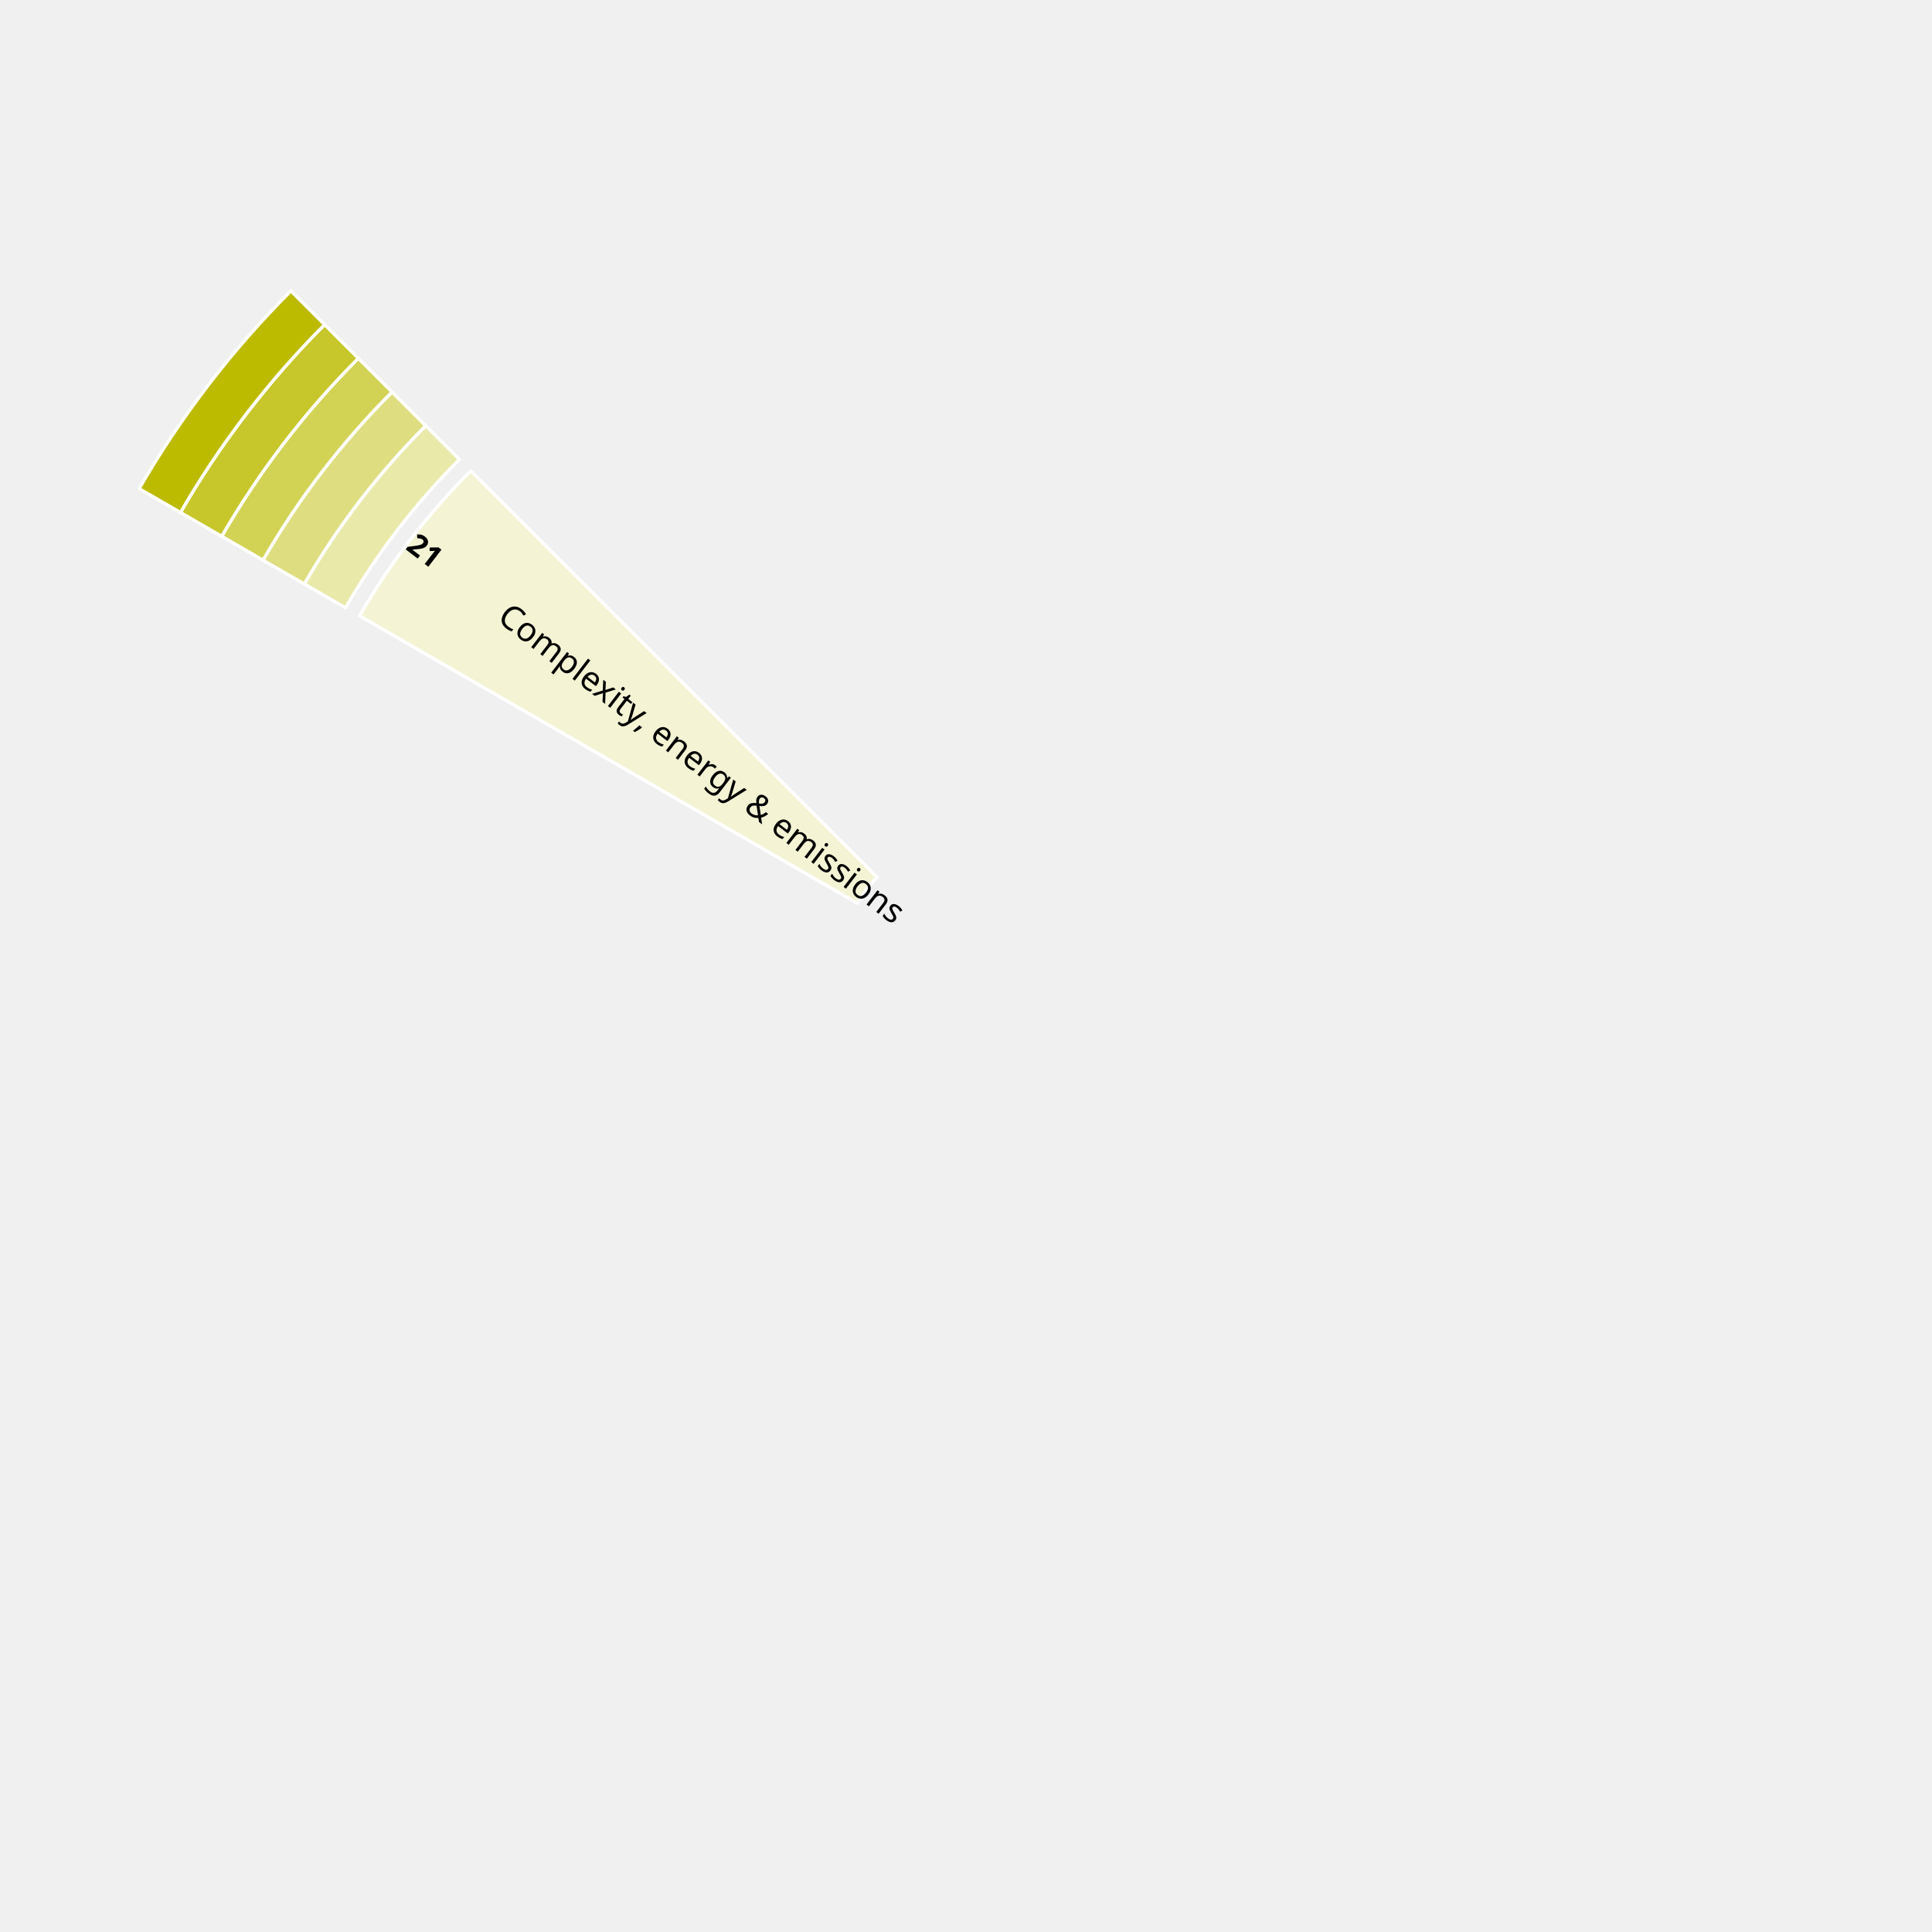
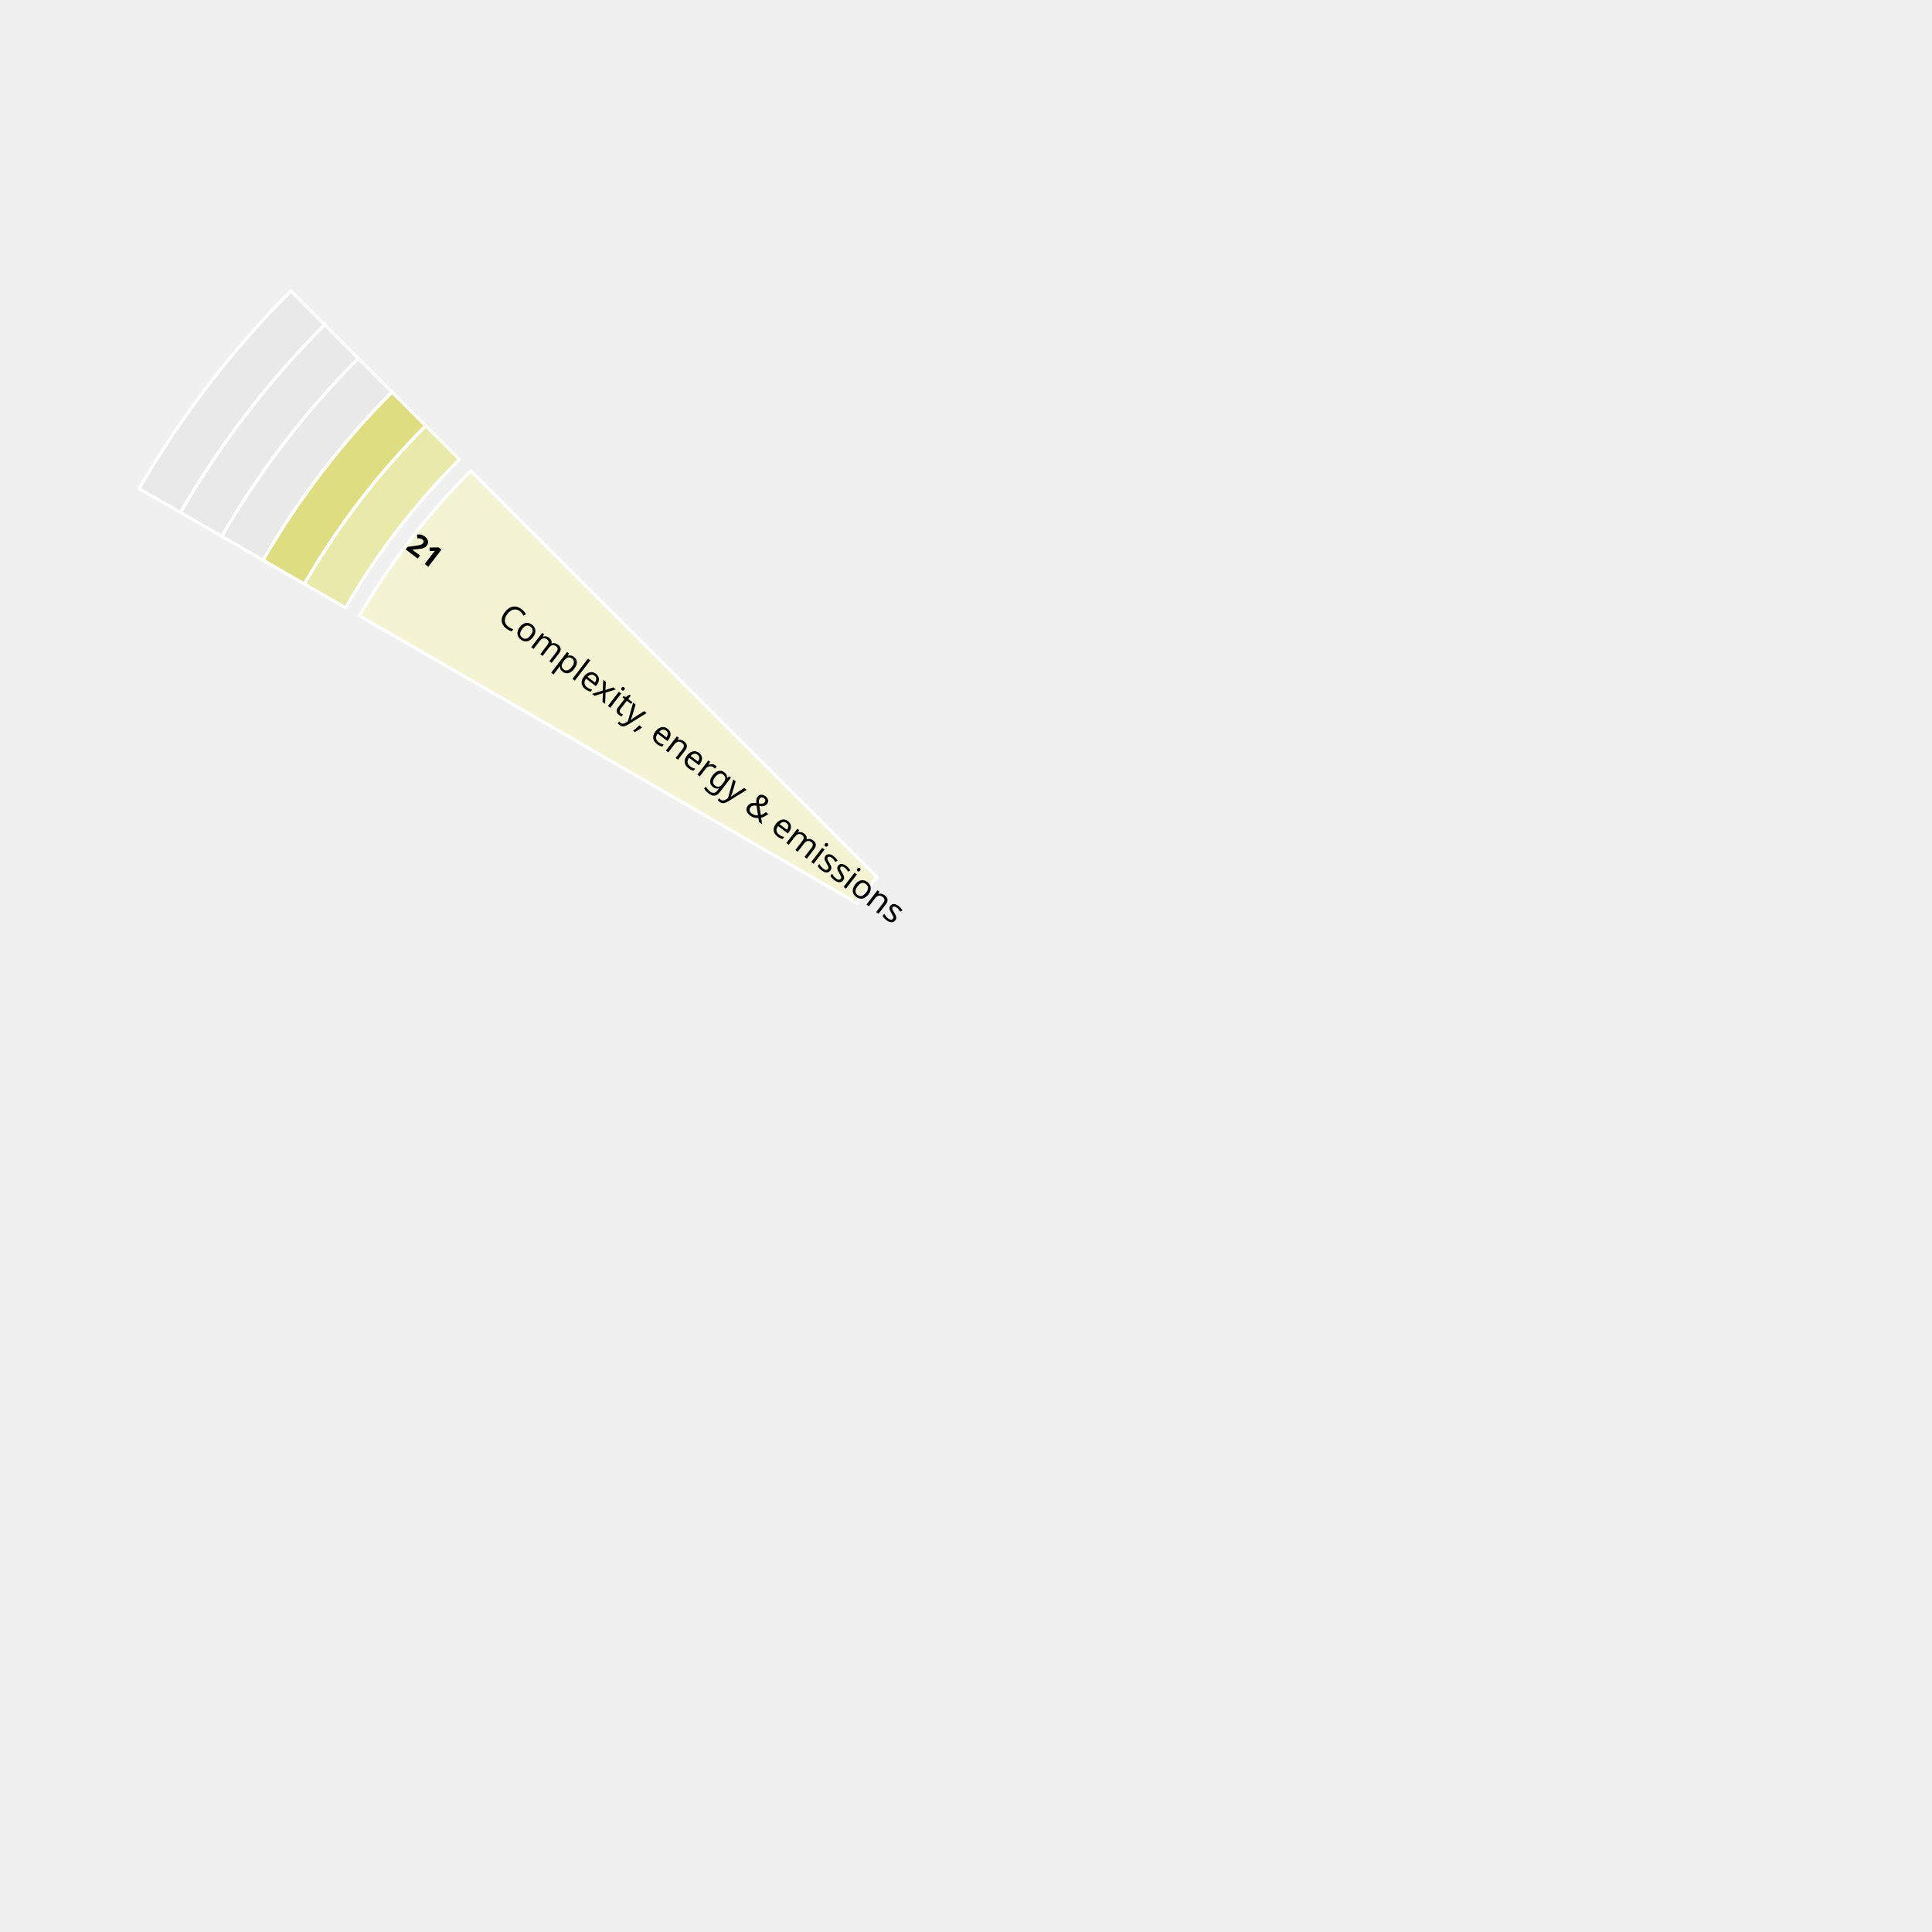
<svg xmlns="http://www.w3.org/2000/svg" xmlns:ns1="https://www.affinity.studio/" width="100%" height="100%" viewBox="40.157 272.634 2400 2400" version="1.1" xml:space="preserve" style="fill-rule:evenodd;clip-rule:evenodd;stroke-linecap:round;stroke-linejoin:round;stroke-miterlimit:1.5;">
  <g id="Diagram" ns1:id="Diagram">
    <g id="Environmental-Sustainability" ns1:id="Environmental Sustainability">
      <g id="C21" ns1:id="21 Complexity, energy &amp; emissions">
        <path id="C21-wedge" ns1:id="Wedge" d="M486.715,1037.634A870.000,870.000 0 0,1 624.974,857.451L1129.849,1362.325A156.000,156.000 0 0,0 1105.057,1394.634Z" style="fill:rgb(244,244,213);stroke:white;stroke-width:4px;" />
        <path id="C21-rating1" ns1:id="Rating 1" d="M418.126,998.034A949.200,949.200 0 0,1 568.972,801.448L610.832,843.309A890.000,890.000 0 0,0 469.395,1027.634Z" style="fill:rgb(233,233,170);stroke:white;stroke-width:4px;" />
        <path id="C21-rating2" ns1:id="Rating 2" d="M366.857,968.434A1008.400,1008.400 0 0,1 527.111,759.587L568.972,801.448A949.200,949.200 0 0,0 418.126,998.034Z" style="fill:rgb(222,221,128);stroke:white;stroke-width:4px;" />
-         <path id="C21-rating3" ns1:id="Rating 3" d="M315.589,938.834A1067.600,1067.600 0 0,1 485.250,717.727L527.111,759.587A1008.400,1008.400 0 0,0 366.857,968.434Z" style="fill:rgb(210,210,85);stroke:white;stroke-width:4px;" />
-         <path id="C21-rating4" ns1:id="Rating 4" d="M264.320,909.234A1126.800,1126.800 0 0,1 443.389,675.866L485.250,717.727A1067.600,1067.600 0 0,0 315.589,938.834Z" style="fill:rgb(199,198,43);stroke:white;stroke-width:4px;" />
-         <path id="C21-rating5" ns1:id="Rating 5" d="M213.051,879.634A1186.000,1186.000 0 0,1 401.529,634.005L443.389,675.866A1126.800,1126.800 0 0,0 264.320,909.234Z" style="fill:rgb(188,187,0);stroke:white;stroke-width:4px;" />
+         <path id="C21-rating3" ns1:id="Rating 3" d="M315.589,938.834A1067.600,1067.600 0 0,1 485.250,717.727L527.111,759.587A1008.400,1008.400 0 0,0 366.857,968.434Z" style="fill:rgb(233,233,233);stroke:white;stroke-width:4px;" />
+         <path id="C21-rating4" ns1:id="Rating 4" d="M264.320,909.234A1126.800,1126.800 0 0,1 443.389,675.866L485.250,717.727A1067.600,1067.600 0 0,0 315.589,938.834Z" style="fill:rgb(233,233,233);stroke:white;stroke-width:4px;" />
+         <path id="C21-rating5" ns1:id="Rating 5" d="M213.051,879.634A1186.000,1186.000 0 0,1 401.529,634.005L443.389,675.866A1126.800,1126.800 0 0,0 264.320,909.234Z" style="fill:rgb(233,233,233);stroke:white;stroke-width:4px;" />
        <text id="C21-number" ns1:id="Number" transform="matrix(0.793354,0.608761,-0.608761,0.793354,1008.146,-2384.156)" x="1663.184px" y="2931.684px" style="font-family:'PTSans-Bold', 'PT Sans', sans-serif;font-weight:700;font-size:37.5px;">21</text>
        <text id="C21-label" ns1:id="Label" transform="matrix(0.793354,0.608761,-0.608761,0.793354,1008.146,-2384.156)" x="1807.269px" y="2933.142px" style="font-family:'PTSans-Regular', 'PT Sans', sans-serif;font-size:41.667px;">Complexity, energy &amp; emissions</text>
      </g>
    </g>
  </g>
</svg>
